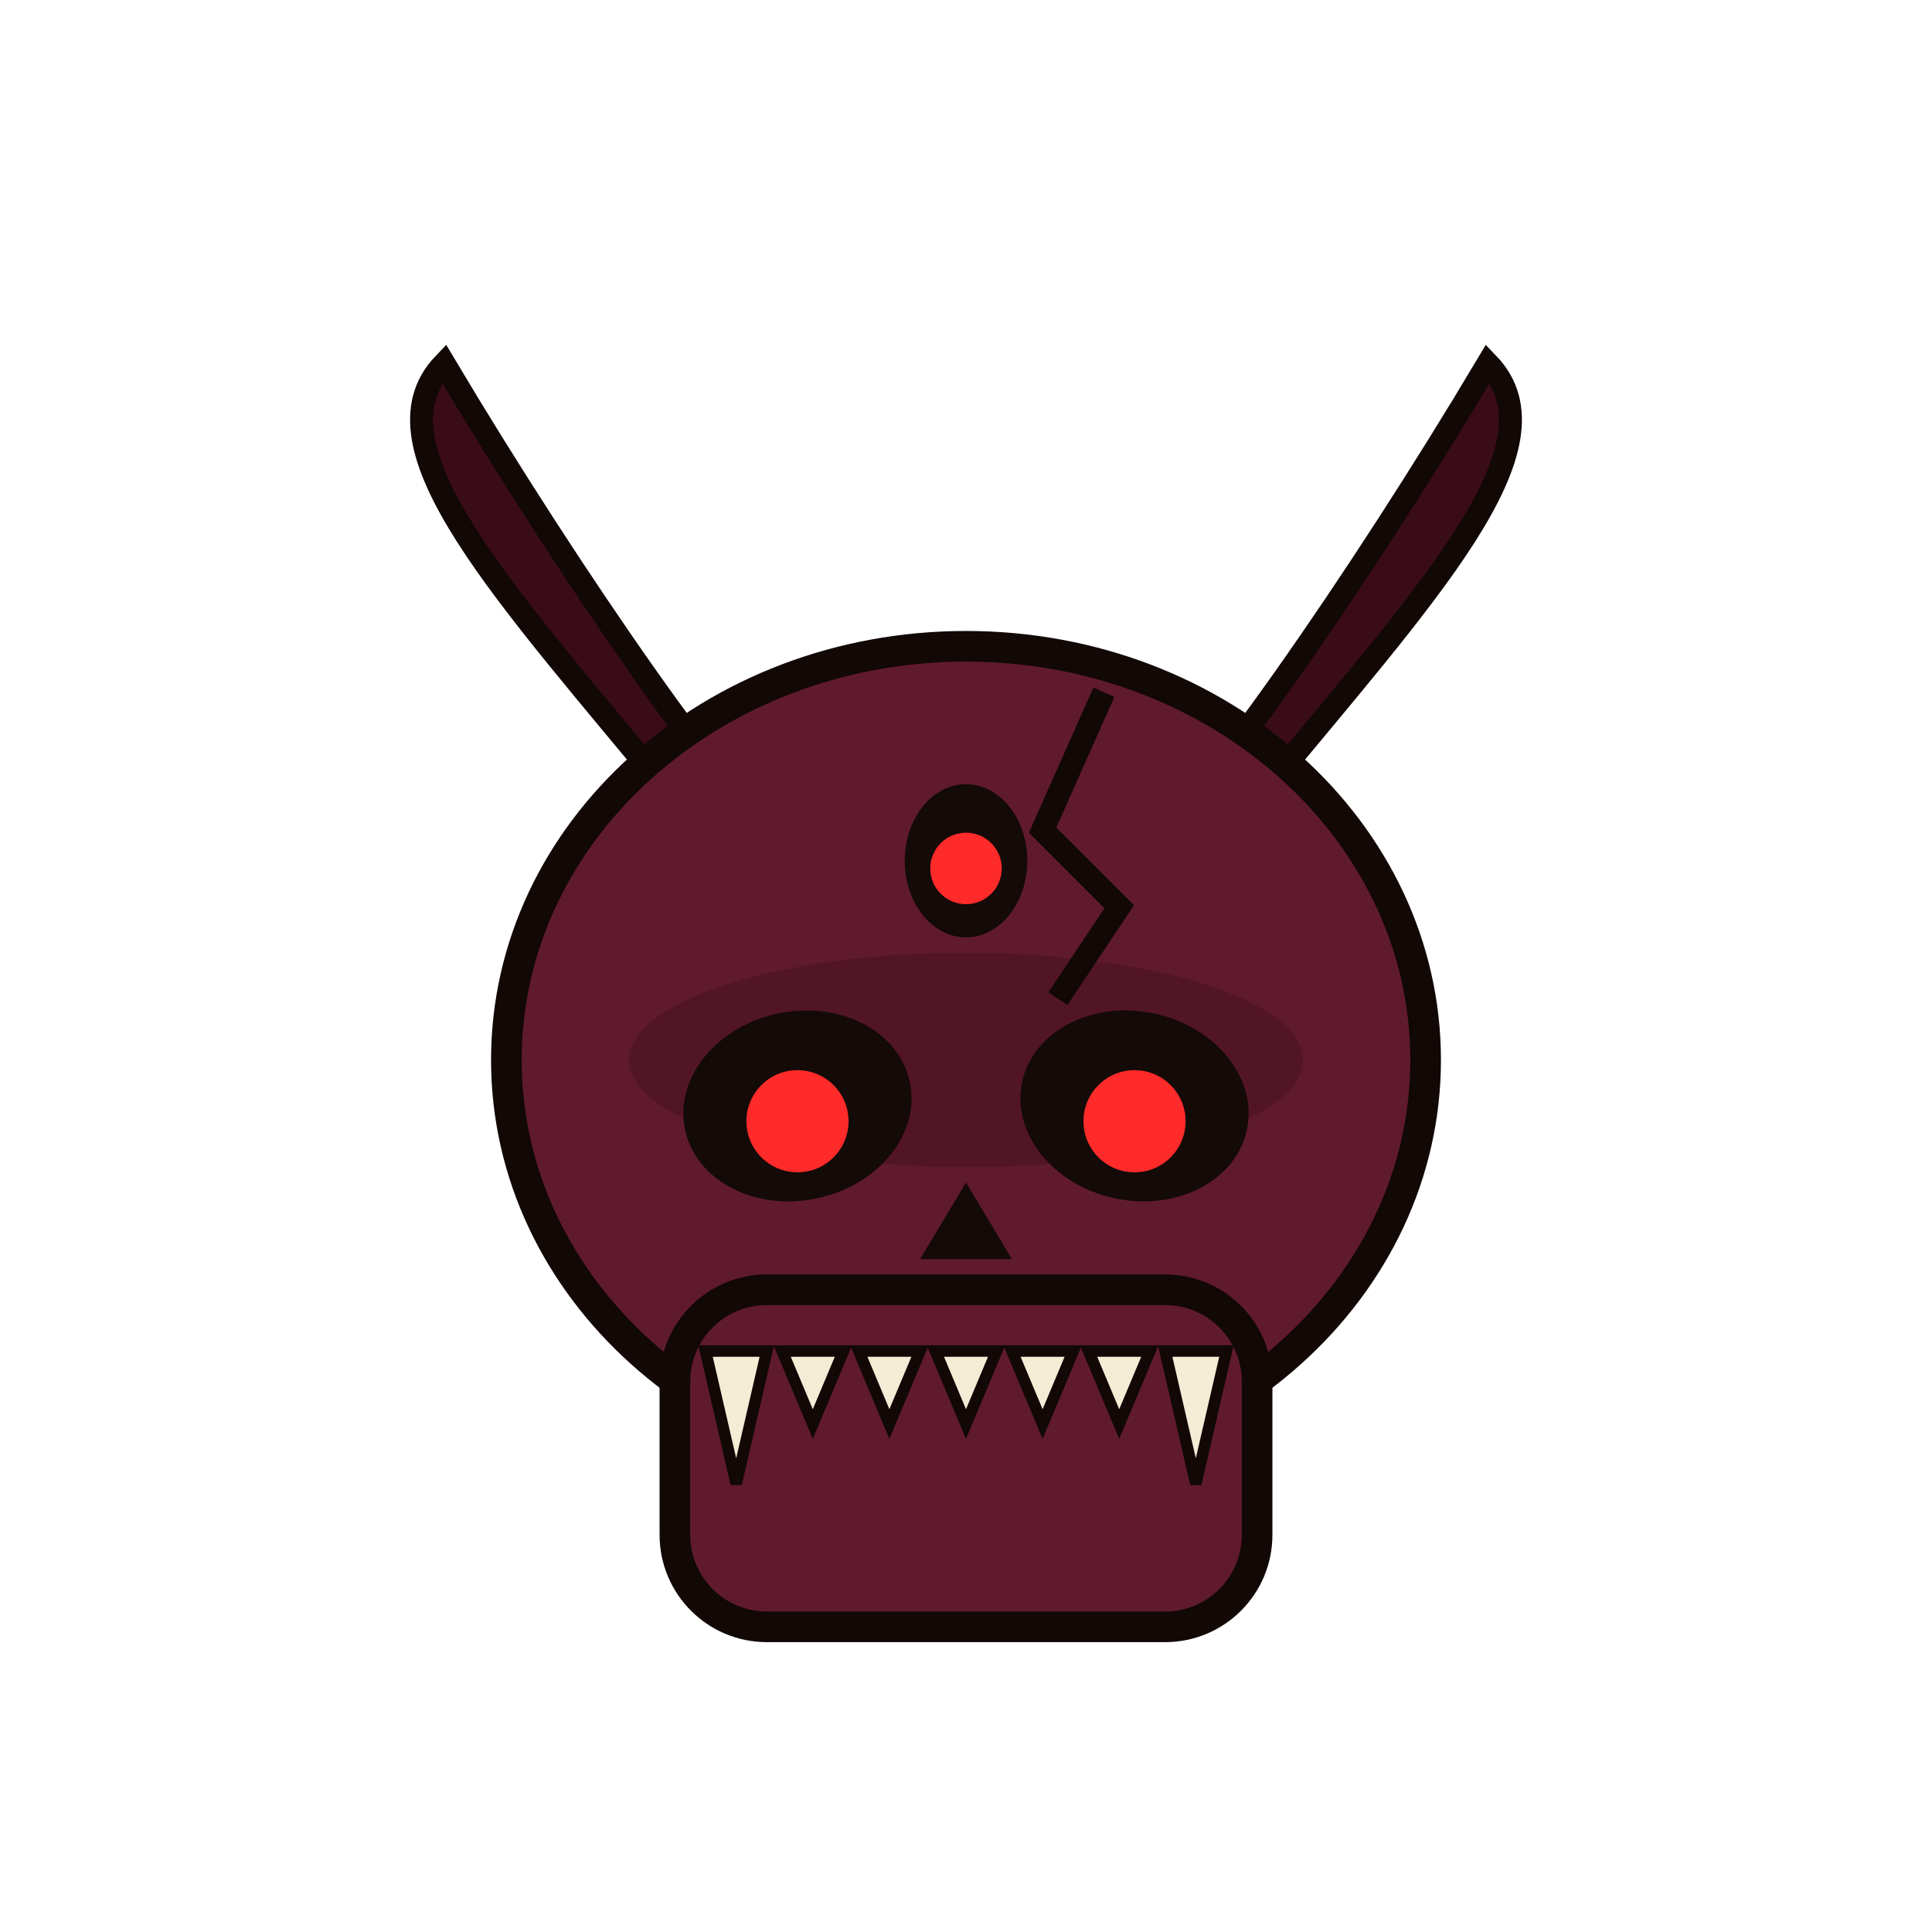
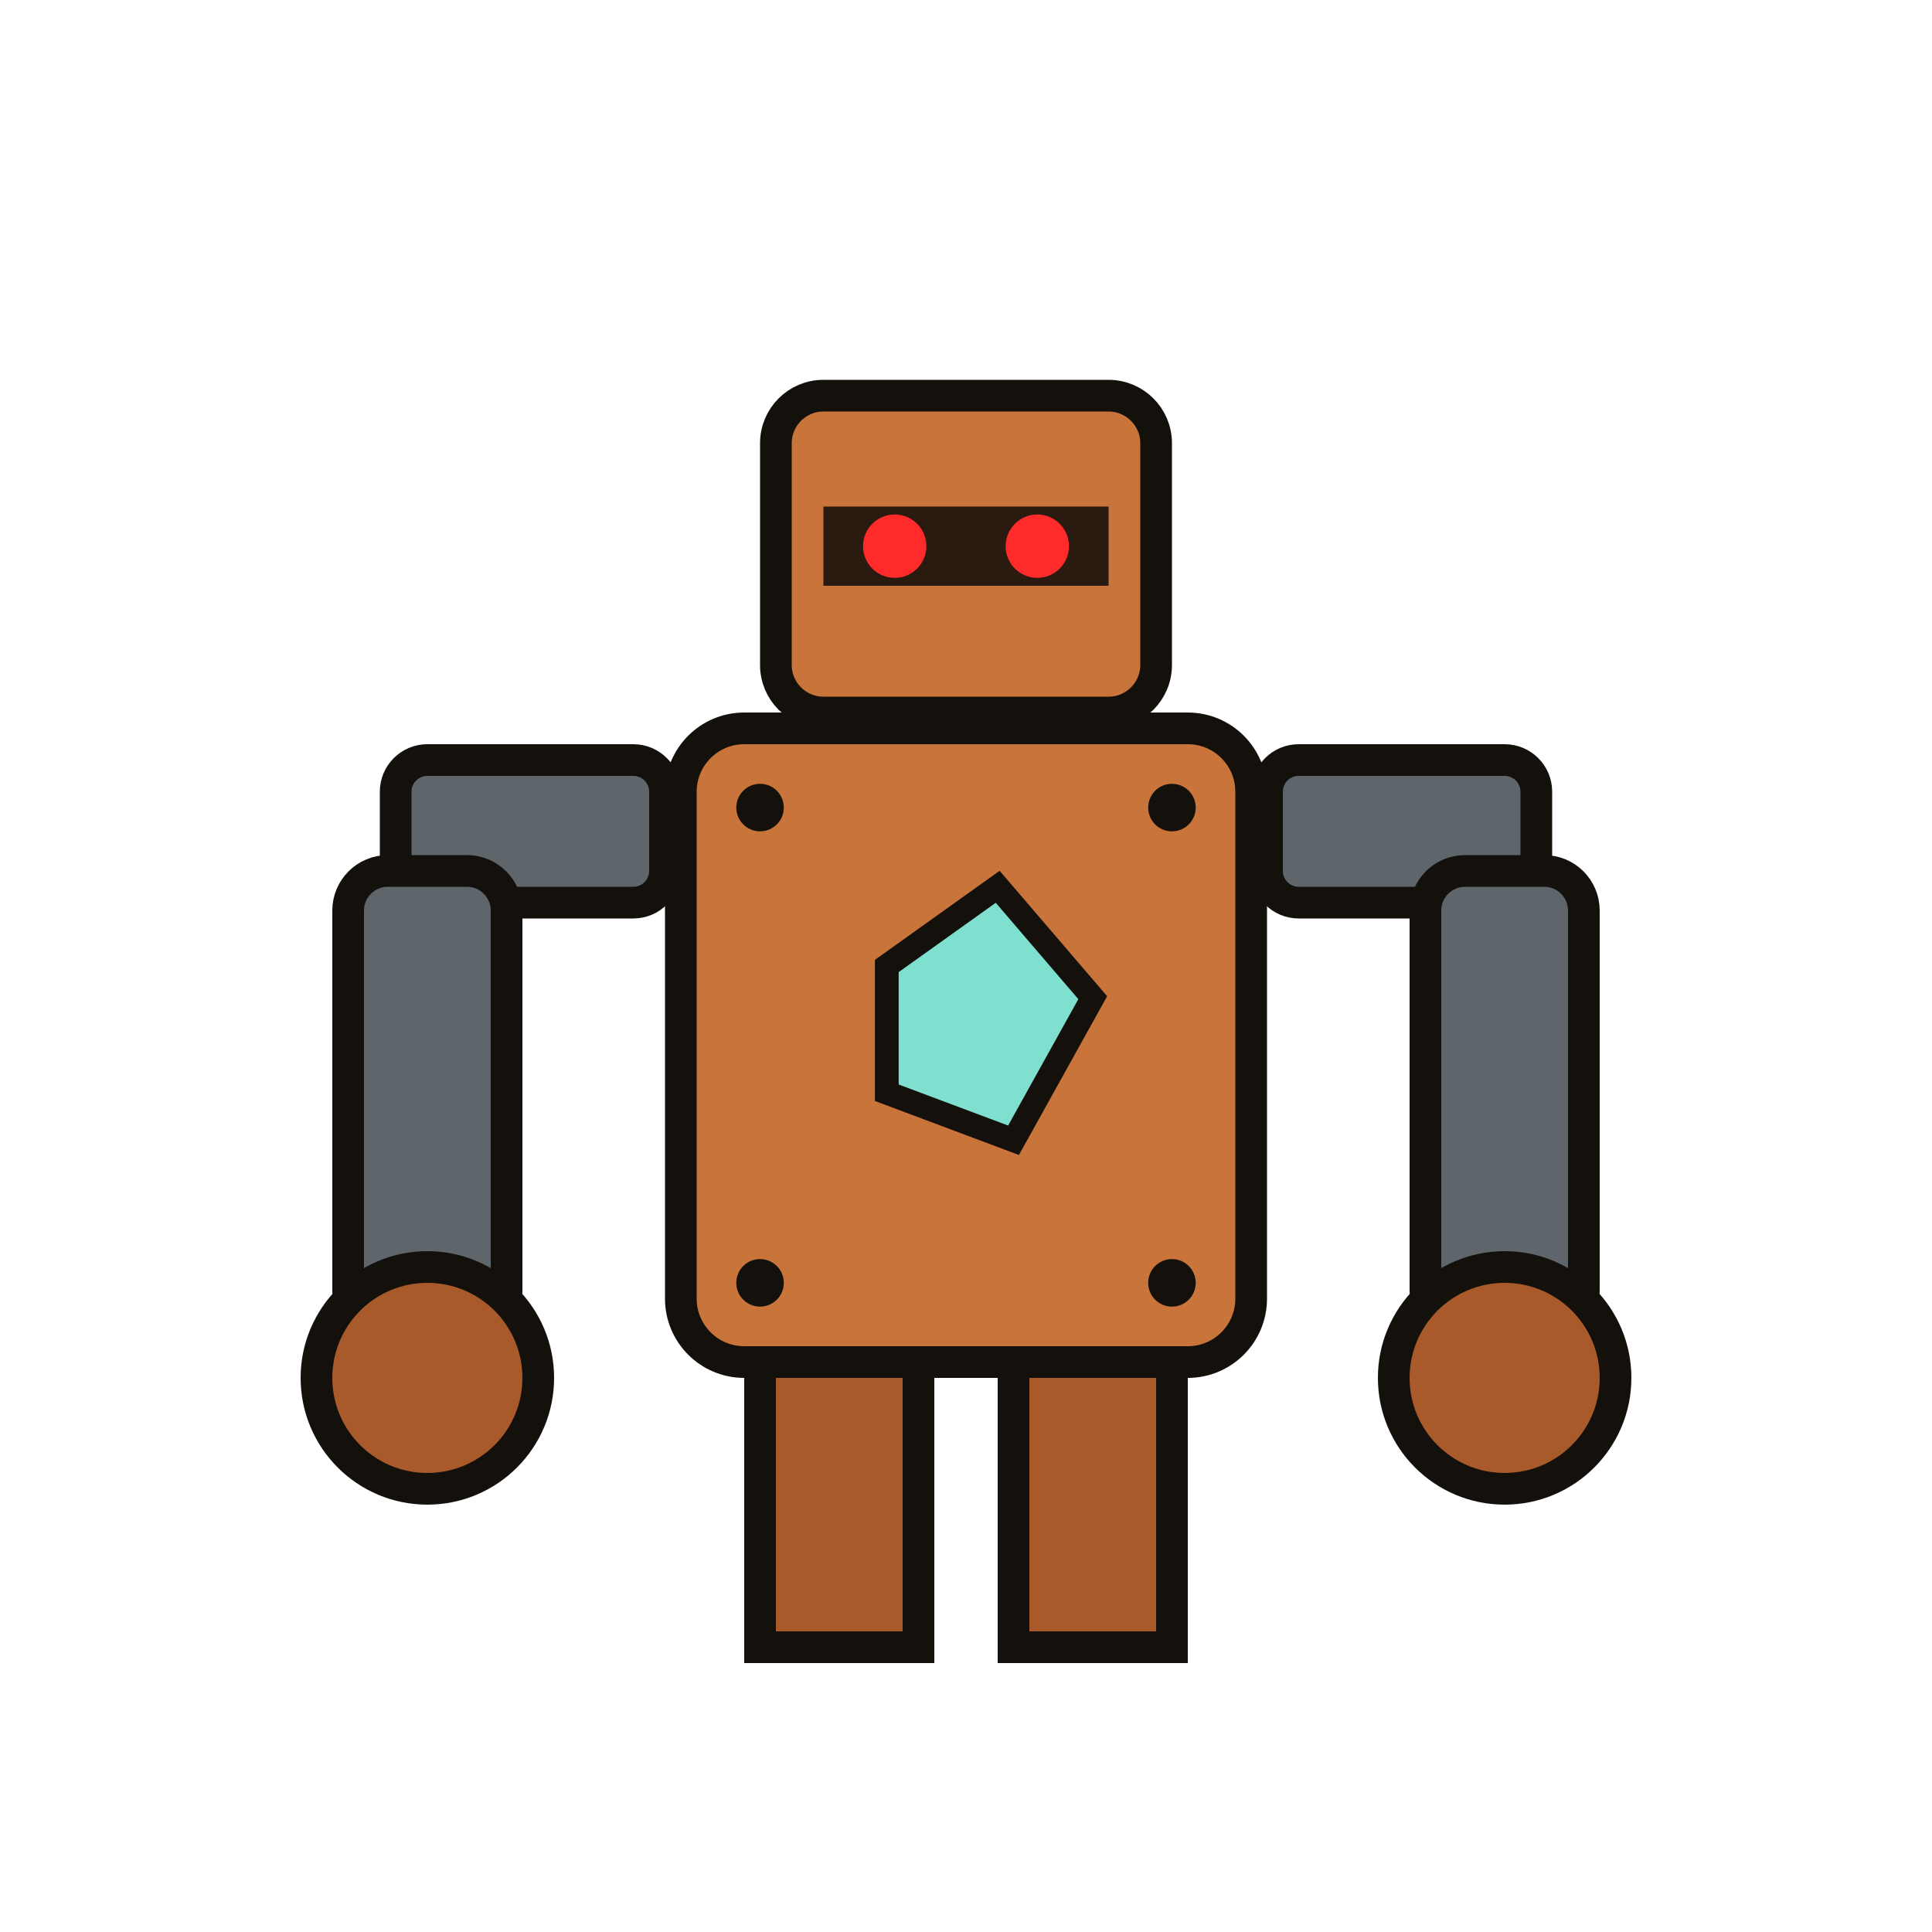
<svg xmlns="http://www.w3.org/2000/svg" viewBox="0 0 200 200" width="200" height="200">
  <defs />
-   <g transform="translate(100 124) scale(0.793)">
-     <path d="M-38,-52 C-60,-78.756 -78.444,-98.133 -68.133,-108.889 C-51.378,-80.756 -30,-50 -22,-44 Z" fill="#3a0c18" stroke="#120806" stroke-width="3" />
-     <path d="M38,-52 C60,-78.756 78.444,-98.133 68.133,-108.889 C51.378,-80.756 30,-50 22,-44 Z" fill="#3a0c18" stroke="#120806" stroke-width="3" />
-     <ellipse cx="0" cy="-18" rx="60" ry="54" fill="#601a2e" stroke="#120806" stroke-width="4" />
-     <rect x="-38" y="12" width="76" height="44" rx="12" fill="#601a2e" stroke="#120806" stroke-width="4" />
-     <ellipse cx="0" cy="-18" rx="44" ry="14" fill="#3a0c18" opacity="0.35" />
-     <ellipse cx="-22" cy="-12" rx="15" ry="12.333" fill="#140a08" transform="rotate(-12 -22 -12)" />
-     <circle cx="-22" cy="-10" r="6.667" fill="#ff2a2a" />
-     <ellipse cx="22" cy="-12" rx="15" ry="12.333" fill="#140a08" transform="rotate(12 22 -12)" />
-     <circle cx="22" cy="-10" r="6.667" fill="#ff2a2a" />
-     <ellipse cx="0" cy="-44" rx="8" ry="10" fill="#140a08" />
-     <circle cx="0" cy="-43" r="4.667" fill="#ff2a2a" />
-     <path d="M-6,8 L0,-2 L6,8 Z" fill="#140a08" />
-     <path d="M-34,20 L-30,37.333 L-26,20 Z" fill="#f5ecd6" stroke="#120806" stroke-width="1.5" />
-     <path d="M-24,20 L-20,29.533 L-16,20 Z" fill="#f5ecd6" stroke="#120806" stroke-width="1.5" />
-     <path d="M-14,20 L-10,29.533 L-6,20 Z" fill="#f5ecd6" stroke="#120806" stroke-width="1.5" />
-     <path d="M-4,20 L0,29.533 L4,20 Z" fill="#f5ecd6" stroke="#120806" stroke-width="1.5" />
-     <path d="M6,20 L10,29.533 L14,20 Z" fill="#f5ecd6" stroke="#120806" stroke-width="1.5" />
-     <path d="M16,20 L20,29.533 L24,20 Z" fill="#f5ecd6" stroke="#120806" stroke-width="1.5" />
-     <path d="M26,20 L30,37.333 L34,20 Z" fill="#f5ecd6" stroke="#120806" stroke-width="1.5" />
-     <path d="M18,-66 L10,-48 L20,-38 L12,-26" fill="none" stroke="#120806" stroke-width="3" />
+   <g transform="translate(100 100) scale(0.820)">
+     <rect x="-36" y="-30" width="72" height="80" rx="8" fill="#c8743a" stroke="#14100c" stroke-width="4" />
+     <rect x="-26" y="50" width="20" height="36" fill="#a85a2a" stroke="#14100c" stroke-width="4" />
+     <rect x="6" y="50" width="20" height="36" fill="#a85a2a" stroke="#14100c" stroke-width="4" />
+     <rect x="-72" y="-26" width="34" height="18" rx="4" fill="#5e656b" stroke="#14100c" stroke-width="4" />
+     <rect x="-78" y="-12" width="20" height="58" rx="5" fill="#5e656b" stroke="#14100c" stroke-width="4" />
+     <rect x="38" y="-26" width="34" height="18" rx="4" fill="#5e656b" stroke="#14100c" stroke-width="4" />
+     <rect x="58" y="-12" width="20" height="58" rx="5" fill="#5e656b" stroke="#14100c" stroke-width="4" />
+     <circle cx="-68" cy="52" r="14" fill="#a85a2a" stroke="#14100c" stroke-width="4" />
+     <circle cx="68" cy="52" r="14" fill="#a85a2a" stroke="#14100c" stroke-width="4" />
+     <rect x="-24" y="-72" width="48" height="40" rx="6" fill="#c8743a" stroke="#14100c" stroke-width="4" />
+     <rect x="-18" y="-58" width="36" height="10" fill="#2a1a10" />
+     <circle cx="-9" cy="-53" r="4" fill="#ff2a2a" />
+     <circle cx="9" cy="-53" r="4" fill="#ff2a2a" />
+     <circle cx="-26" cy="-20" r="3" fill="#14100c" />
+     <circle cx="26" cy="-20" r="3" fill="#14100c" />
+     <circle cx="-26" cy="40" r="3" fill="#14100c" />
+     <circle cx="26" cy="40" r="3" fill="#14100c" />
+     <path d="M-10,0 L4,-10 L16,4 L6,22 L-10,16 Z" fill="#7fe0d0" stroke="#14100c" stroke-width="3" />
  </g>
</svg>
